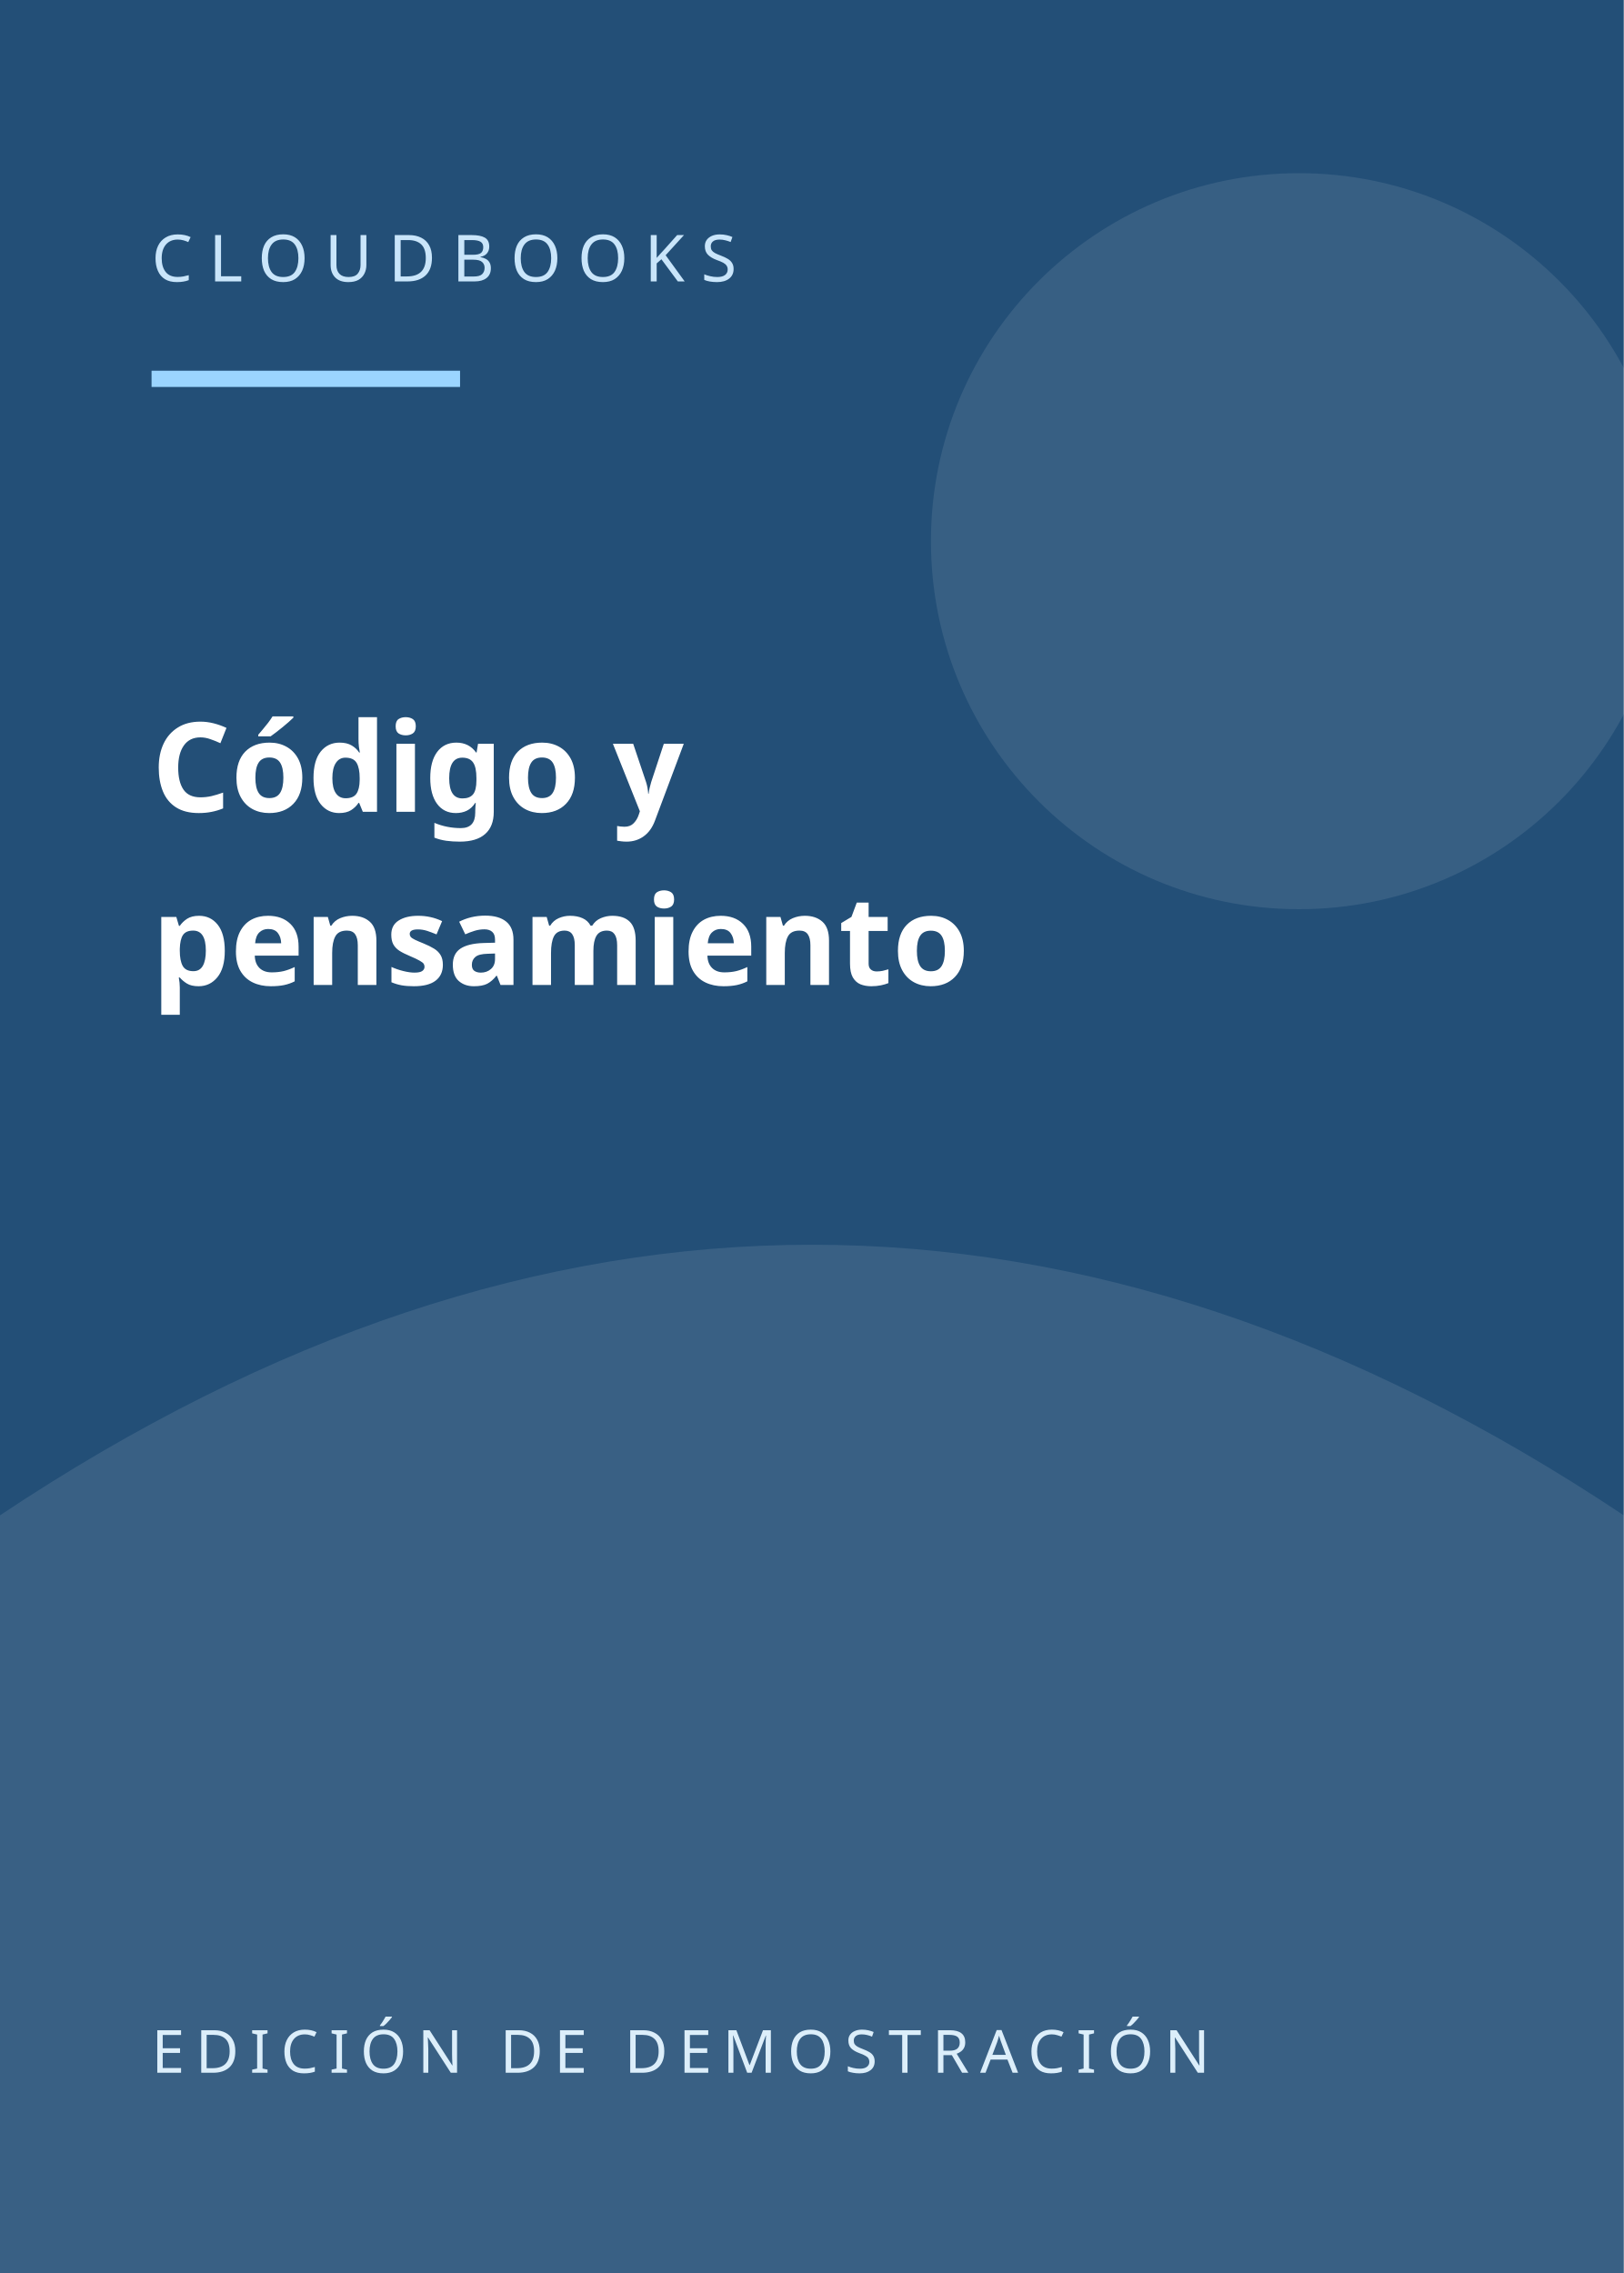
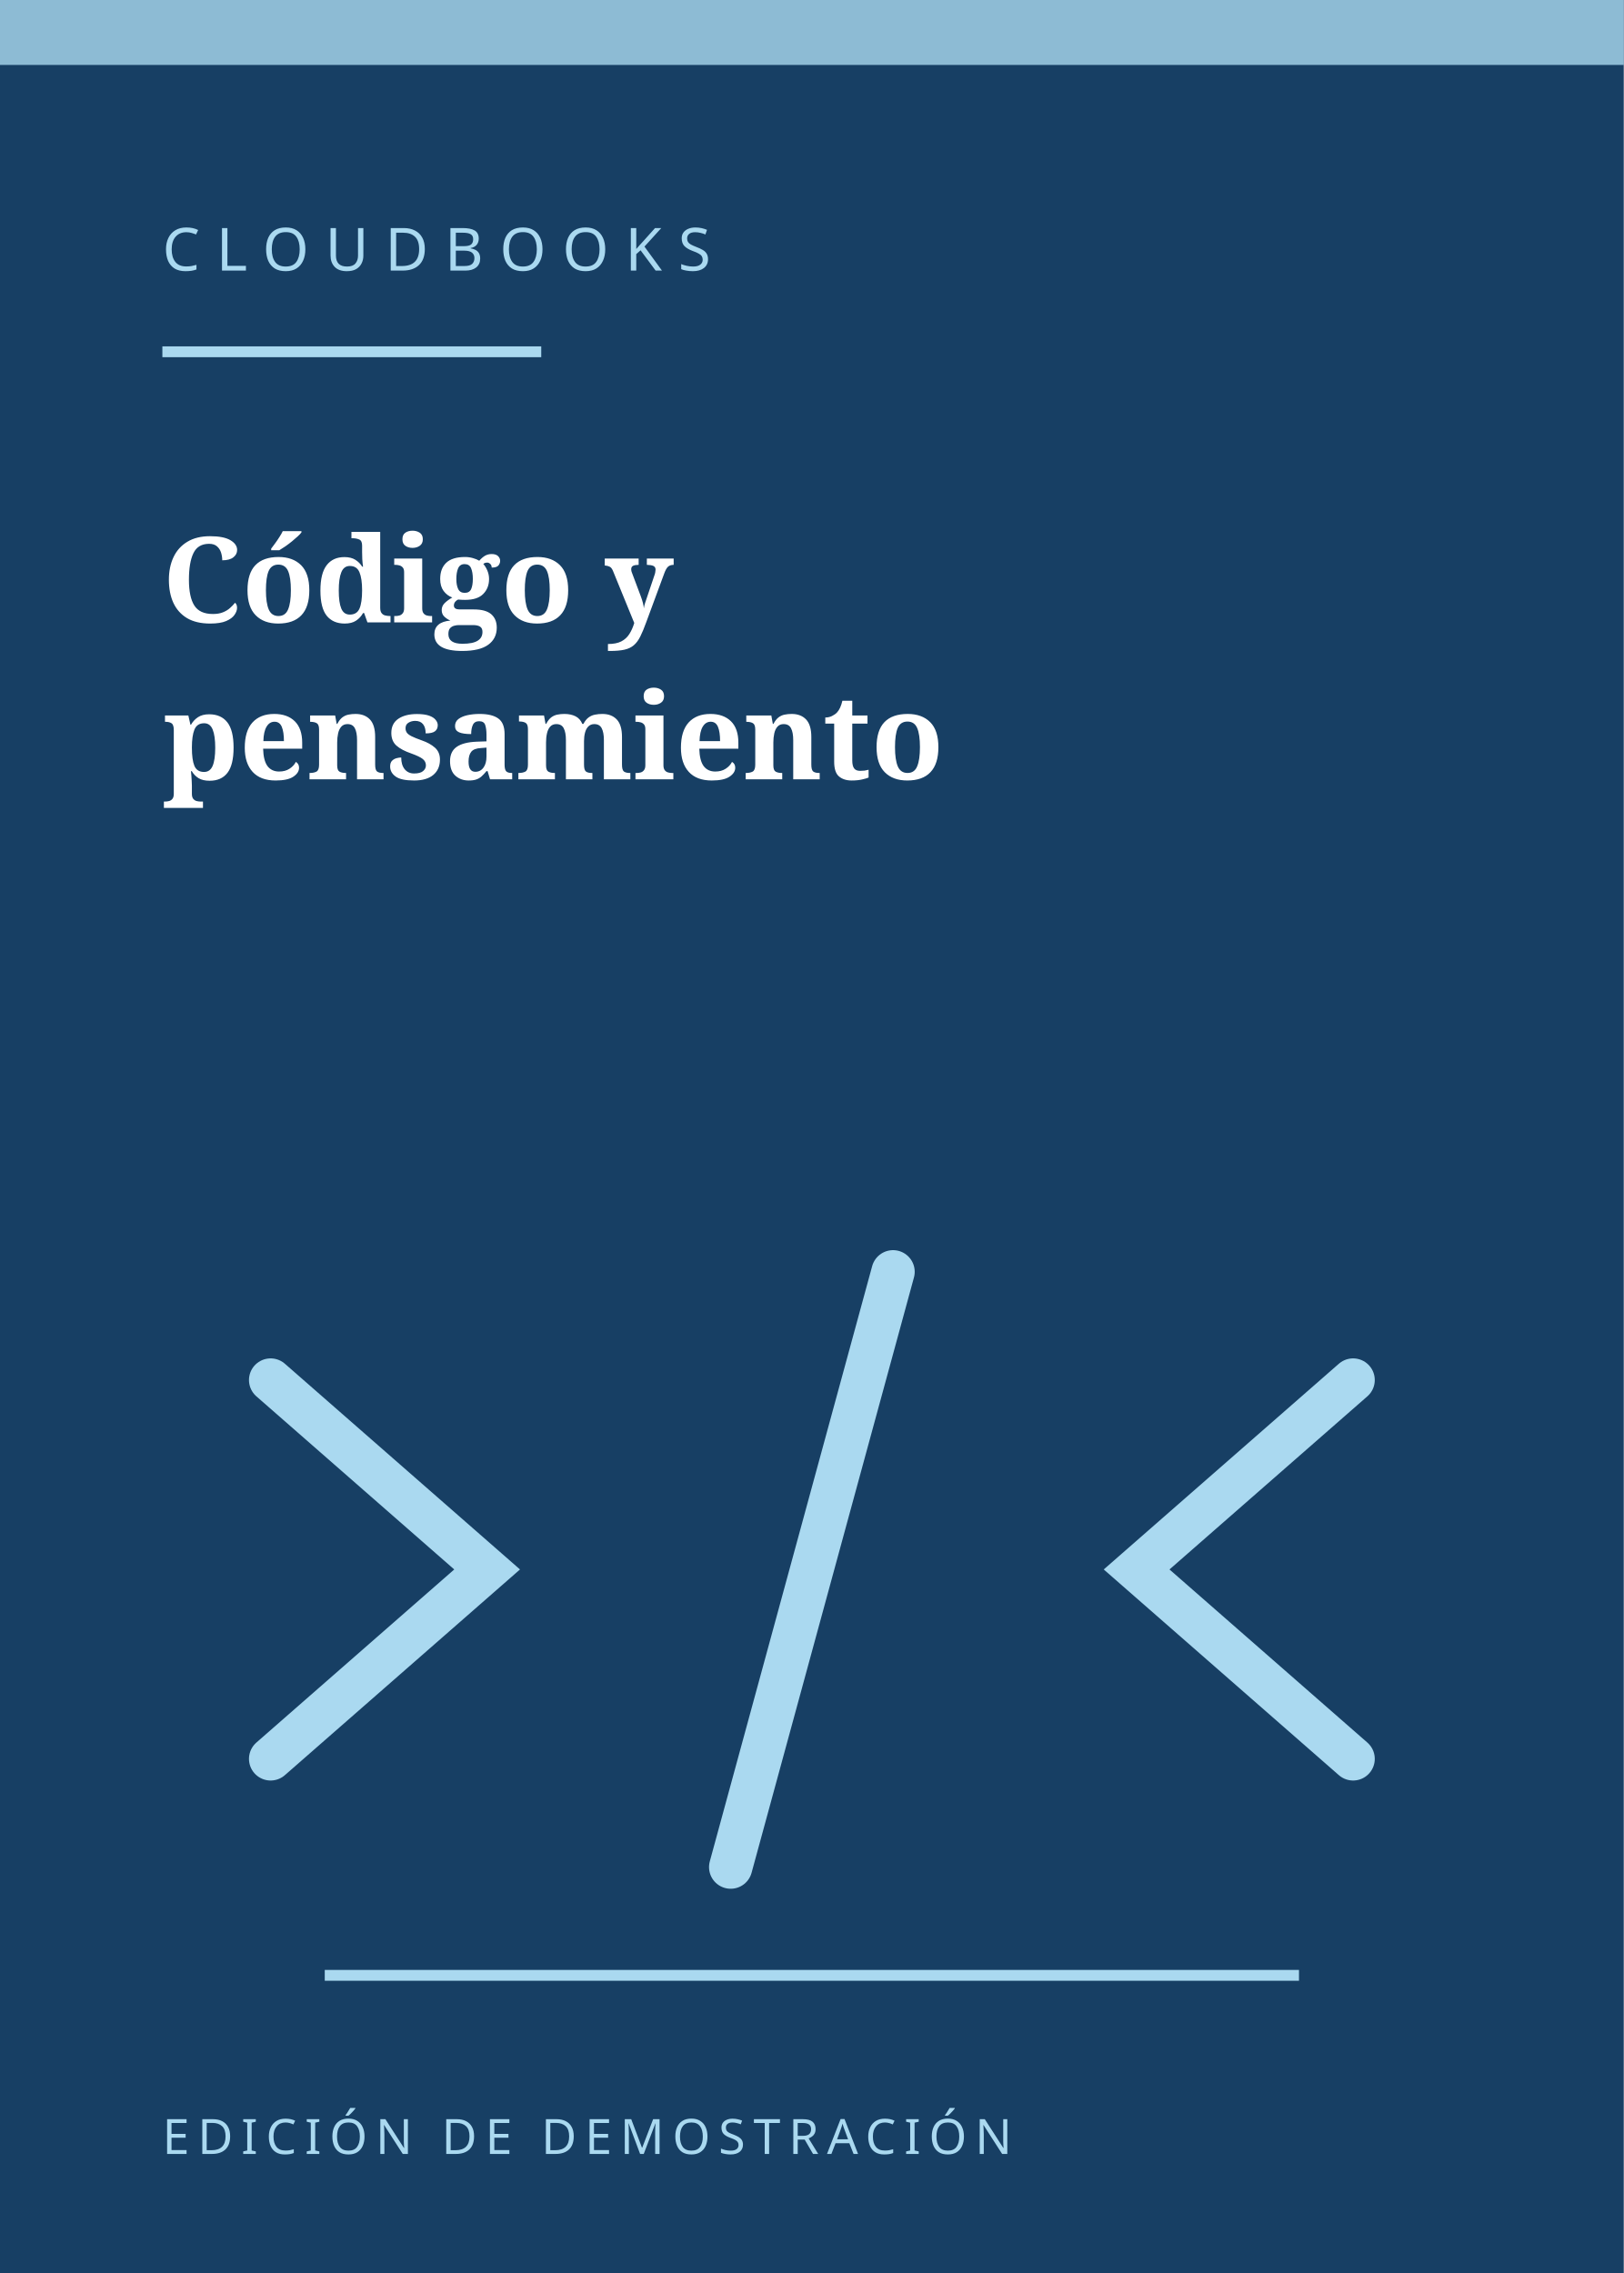
<svg xmlns="http://www.w3.org/2000/svg" viewBox="0 0 300 420" role="img" aria-label="Portada de Código y pensamiento">
-   <rect width="300" height="420" fill="#234f77" />
-   <path d="M0 280 Q150 180 300 280 V420 H0Z" fill="#ffffff" opacity=".10" />
-   <circle cx="240" cy="100" r="68" fill="#fff" opacity=".09" />
-   <text x="28" y="52" fill="#c9e5fa" font-family="sans-serif" font-size="12" letter-spacing="3">CLOUDBOOKS</text>
-   <path d="M28 70 H85" stroke="#9bd5ff" stroke-width="3" />
-   <text x="28" y="150" fill="white" font-family="sans-serif" font-size="23" font-weight="bold">
-     <tspan x="28">Código y</tspan>
-     <tspan x="28" dy="32">pensamiento</tspan>
+   <rect width="300" height="420" fill="#173f64" />
+   <path d="M0 0 H300 V12 H0Z" fill="#aad9f0" opacity=".8" />
+   <text x="30" y="50" fill="#aad9f0" font-family="sans-serif" font-size="11" letter-spacing="3">CLOUDBOOKS</text>
+   <path d="M30 65 H100" stroke="#aad9f0" stroke-width="2" />
+   <text x="30" y="115" fill="white" font-family="Georgia,serif" font-size="22" font-weight="bold">
+     <tspan x="30" dy="0">Código y</tspan>
+     <tspan x="30" dy="29">pensamiento</tspan>
  </text>
-   <text x="28" y="383" fill="#dceefa" font-family="sans-serif" font-size="11" letter-spacing="2">EDICIÓN DE DEMOSTRACIÓN</text>
+   <path d="M50 255 L90 290 L50 325 M250 255 L210 290 L250 325 M165 235 L135 345" fill="none" stroke="#aad9f0" stroke-width="8" stroke-linecap="round" />
+   <path d="M60 365 H240" stroke="#aad9f0" stroke-width="2" />
+   <text x="30" y="398" fill="#aad9f0" font-family="sans-serif" font-size="9" letter-spacing="1.5">EDICIÓN DE DEMOSTRACIÓN</text>
</svg>
